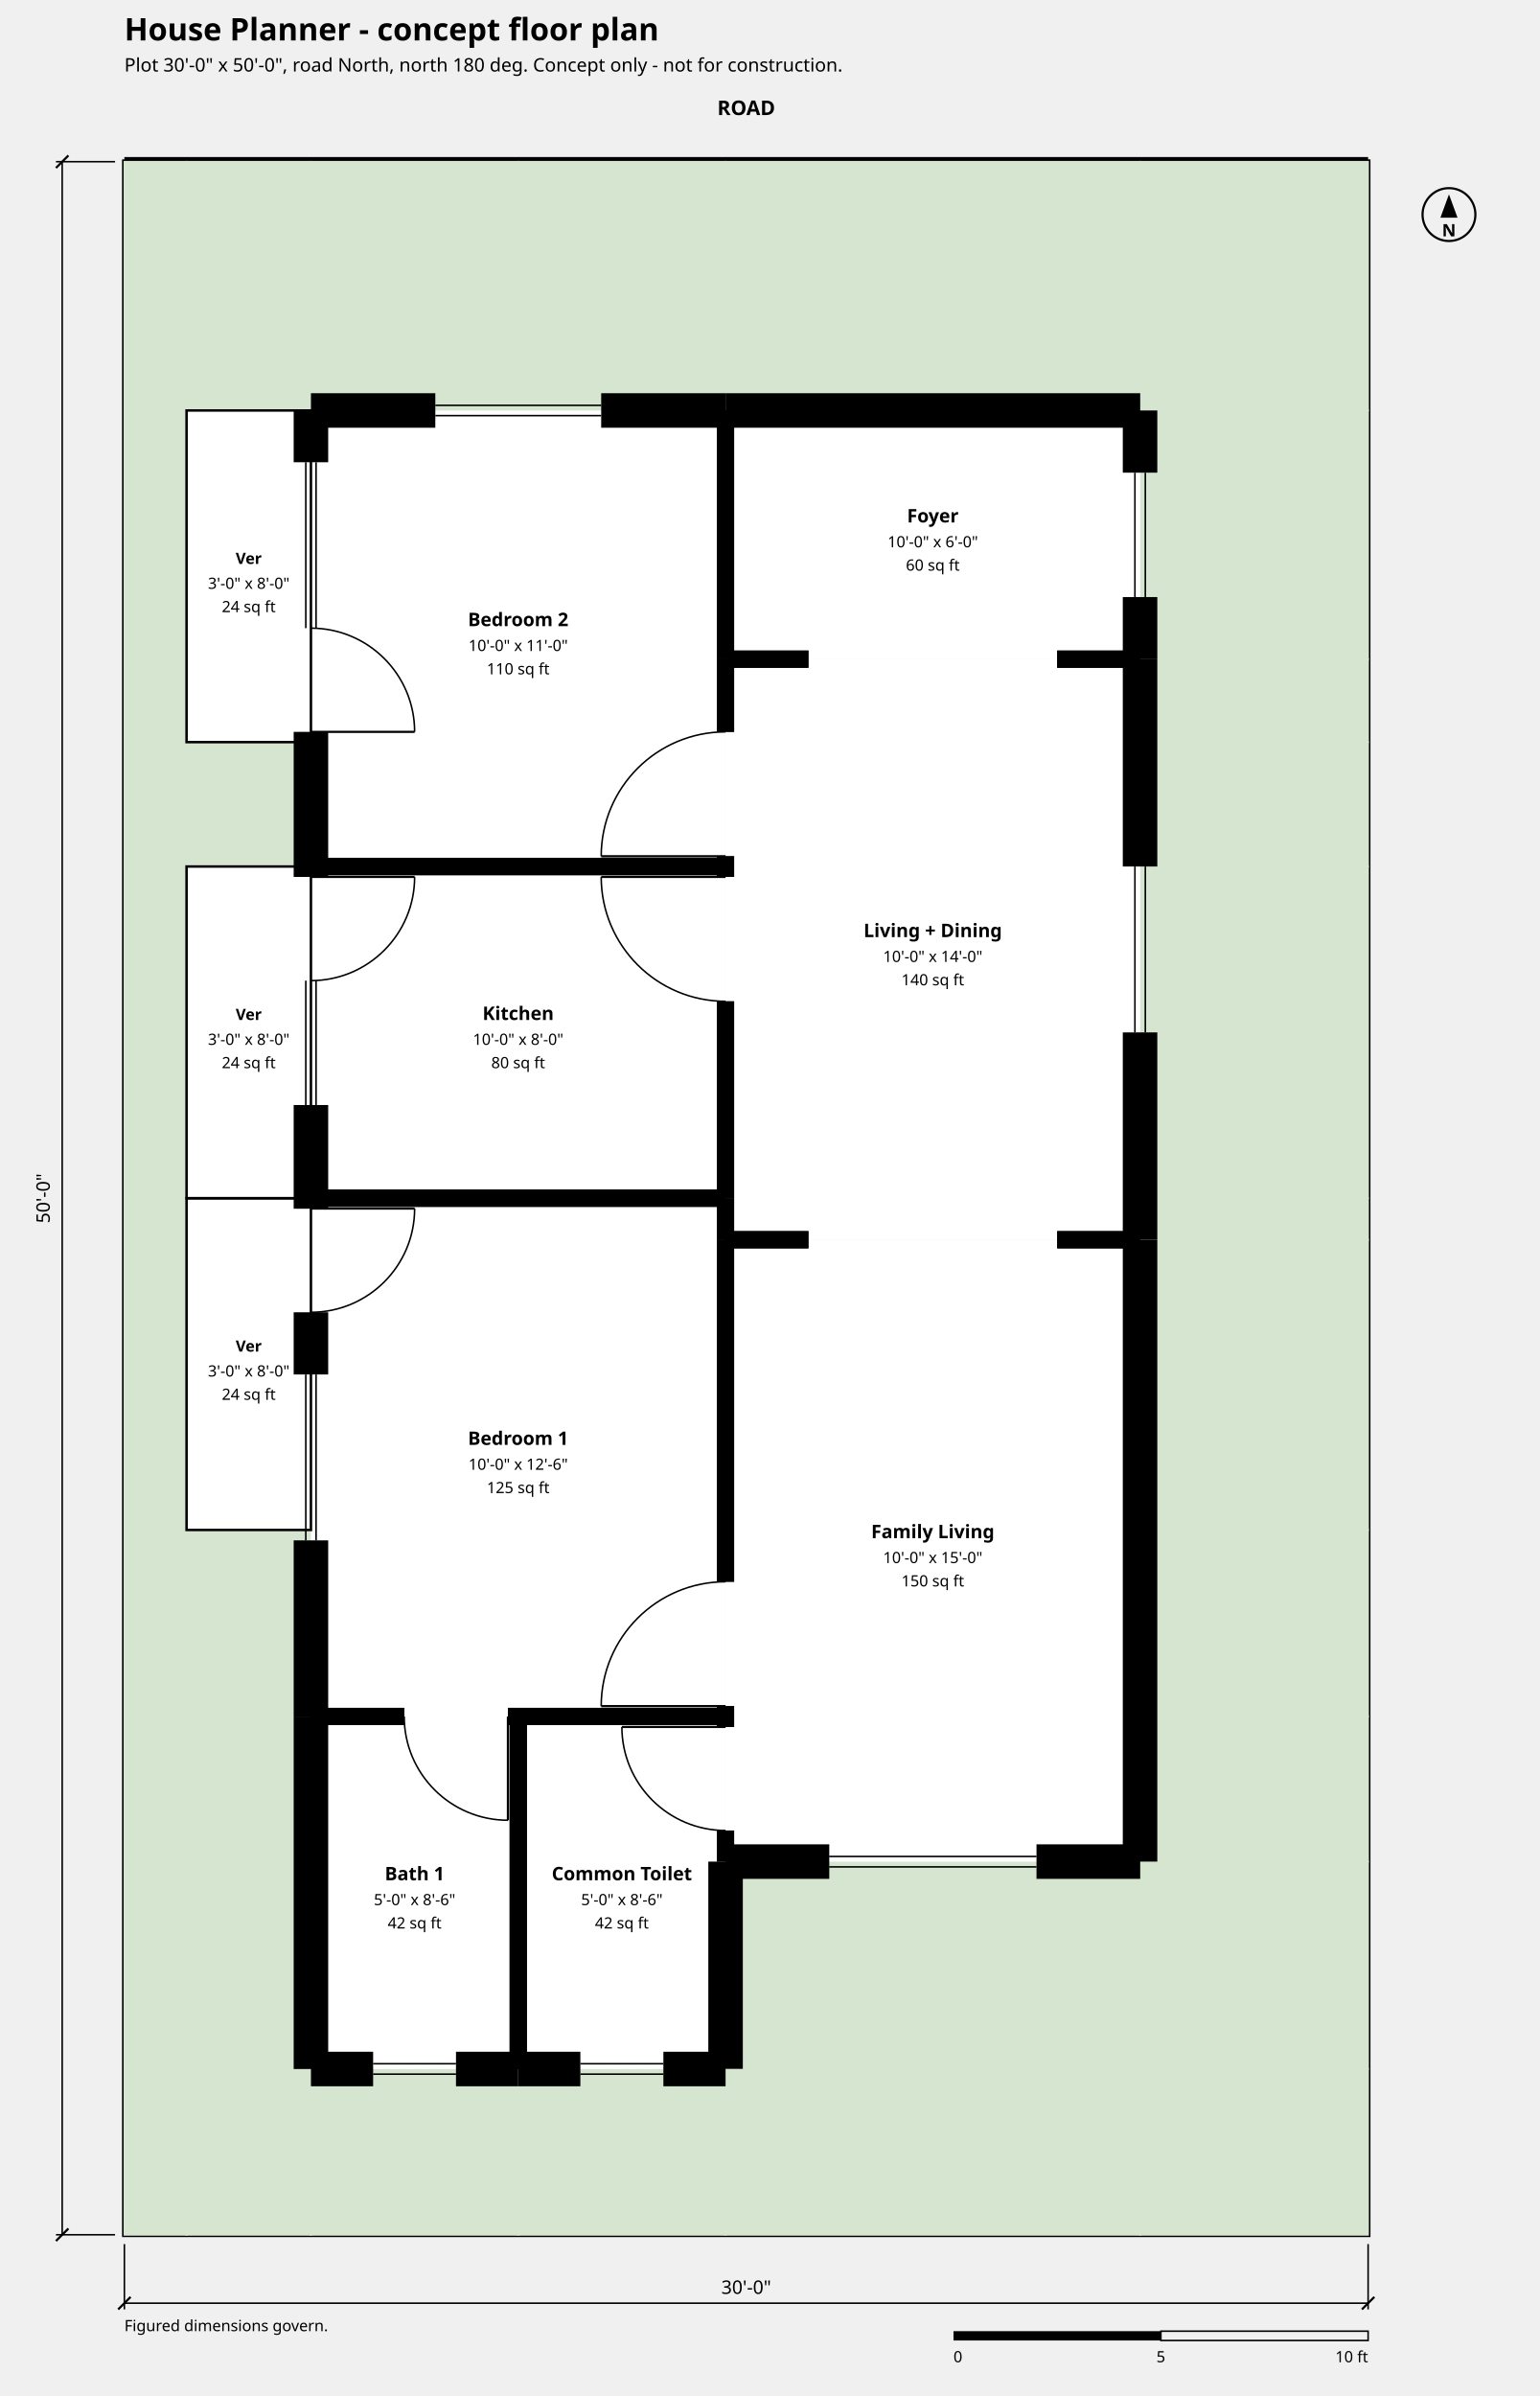
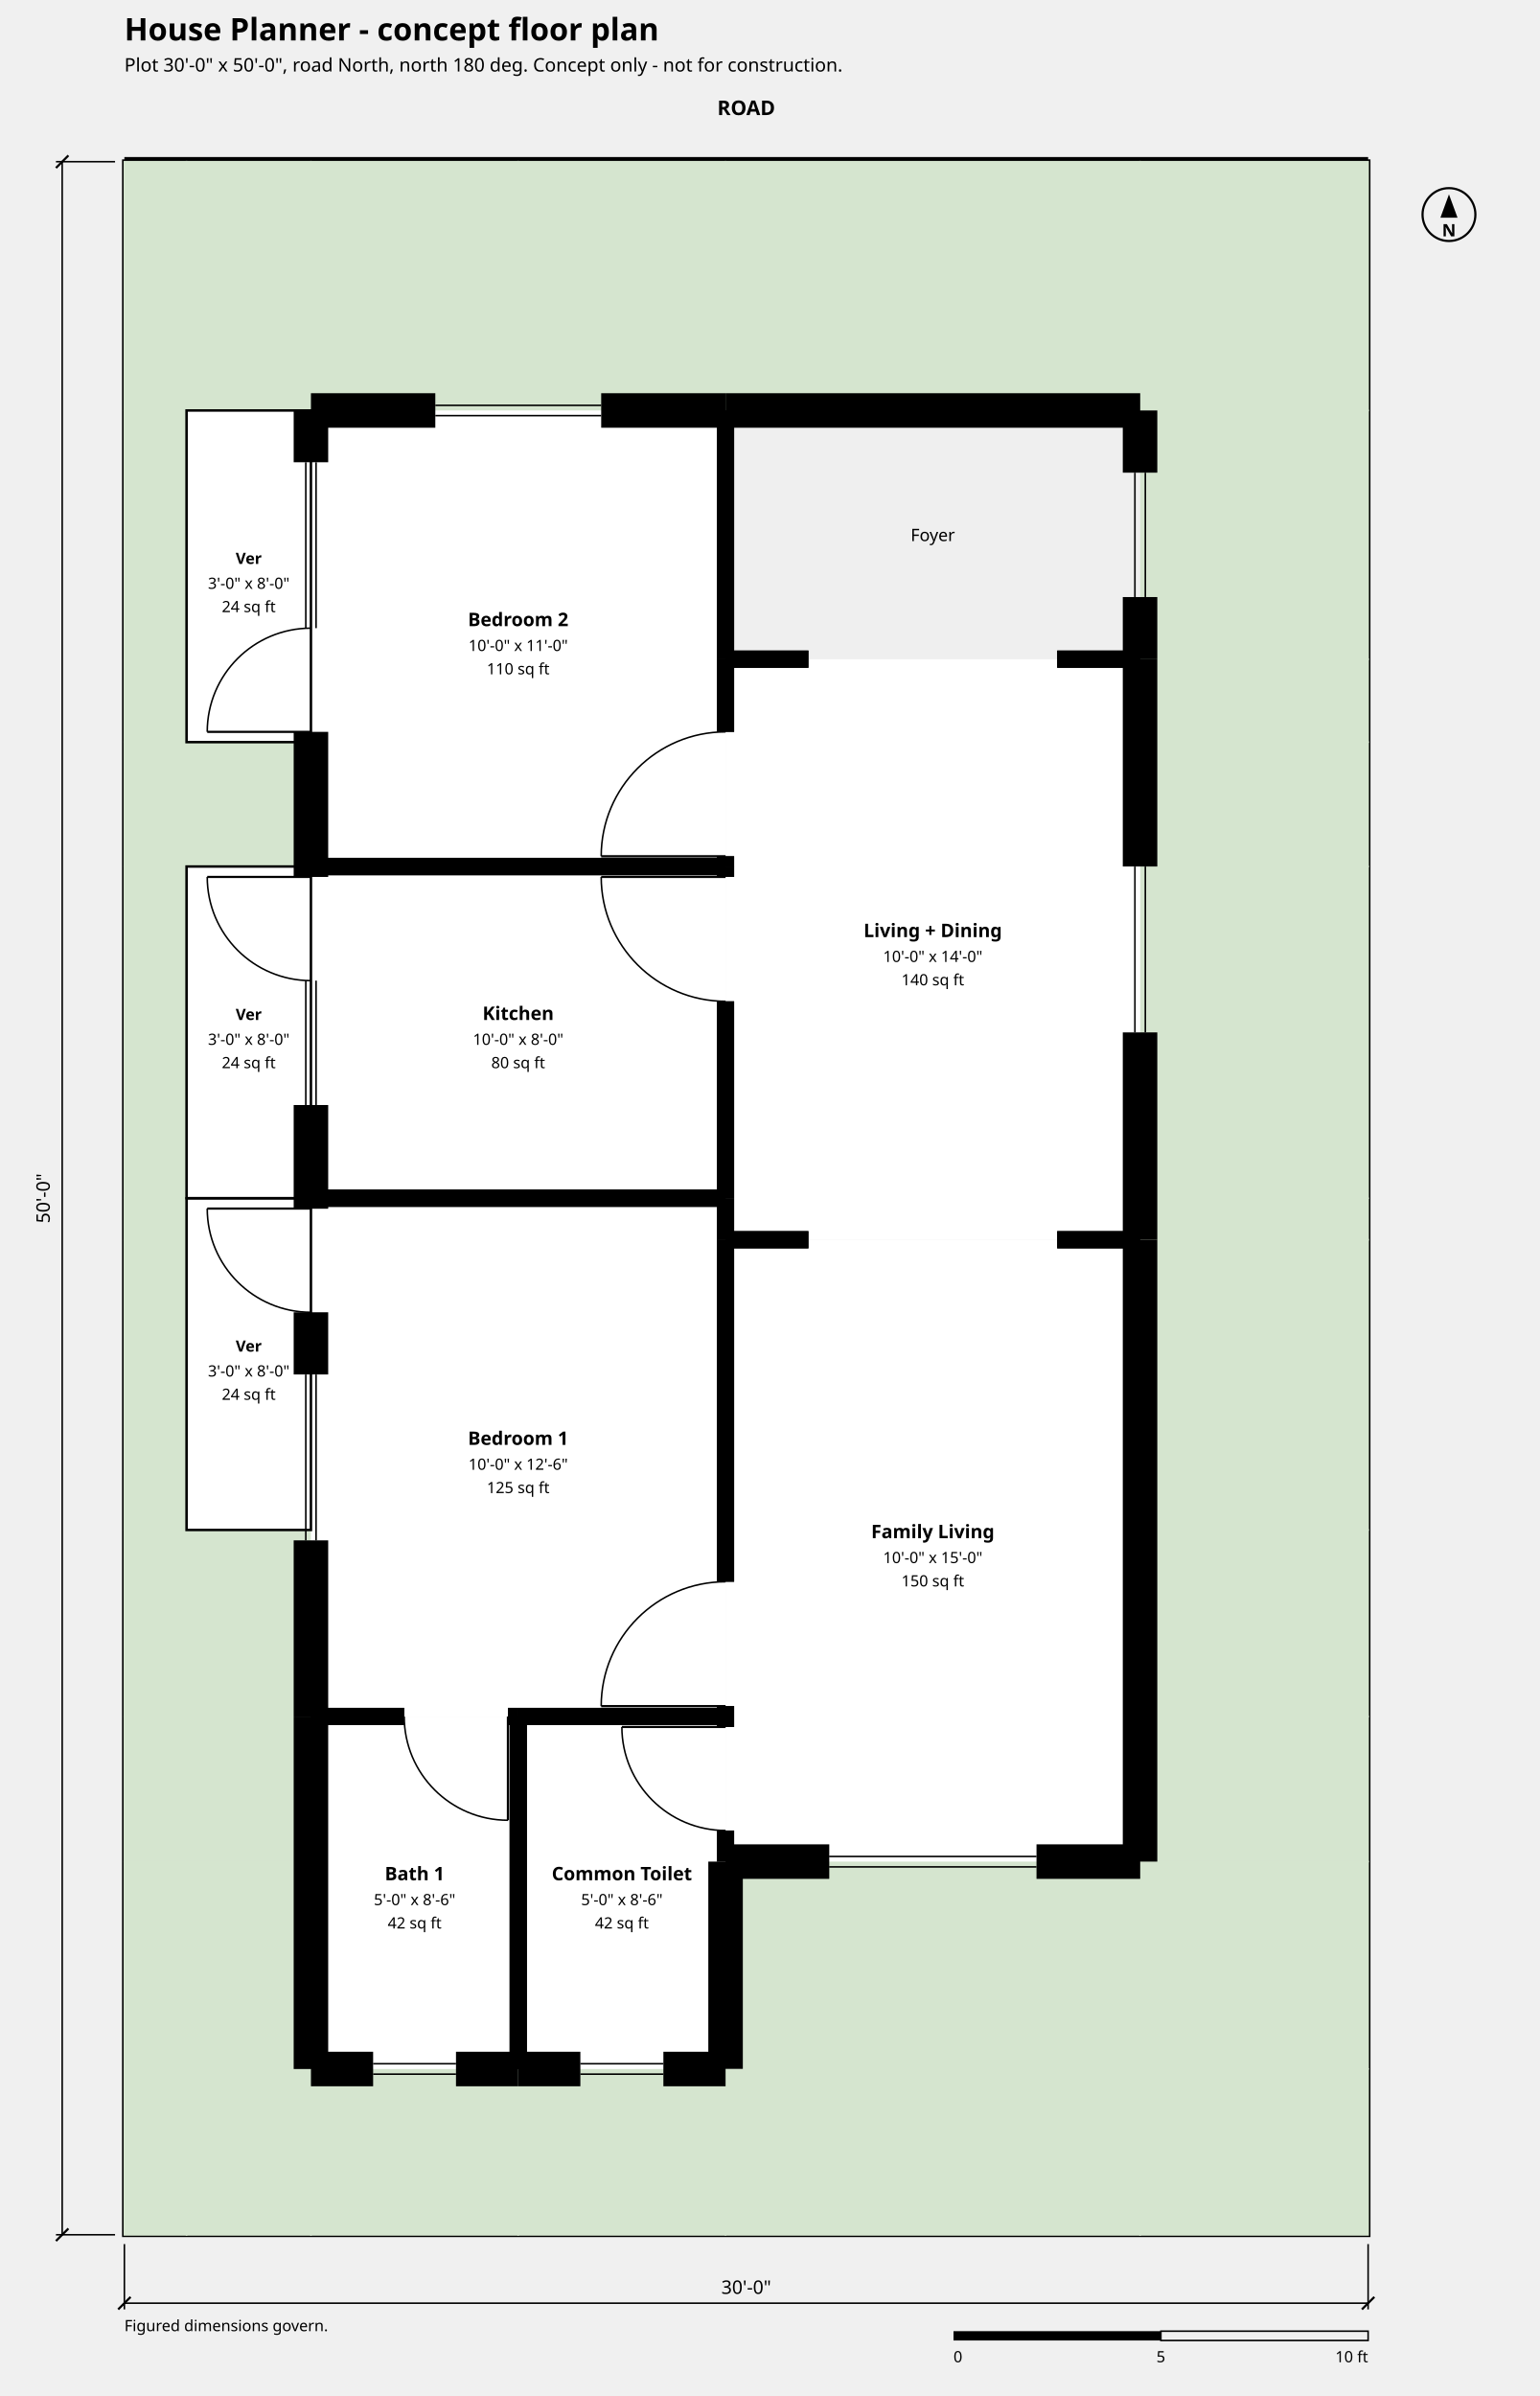
<svg xmlns="http://www.w3.org/2000/svg" viewBox="0 0 990 1541" style="width:100%;height:auto;max-width:960px;background:#fff" font-family="sans-serif">
  <text x="80" y="26" font-size="20" font-weight="bold">House Planner - concept floor plan</text>
  <text x="80" y="46" font-size="12">Plot 30'-0" x 50'-0", road North, north 180 deg. Concept only - not for construction.</text>
  <rect x="80.0" y="104.0" width="800.0" height="1333.3" fill="none" stroke="#000" stroke-width="3" />
  <rect x="120.0" y="264.0" width="720.0" height="1066.7" fill="none" stroke="#000" stroke-width="1.2" stroke-dasharray="7 4" />
  <text x="124.0" y="278.0" font-size="10">setback line</text>
  <line x1="80.0" y1="104.0" x2="880.0" y2="104.0" stroke="#000" stroke-width="6" />
  <text x="480.0" y="74.0" font-size="13" font-weight="bold" text-anchor="middle">ROAD</text>
  <rect x="79.5" y="103.5" width="41.0" height="161.0" fill="#d5e5cf" stroke="none" />
  <rect x="79.5" y="263.5" width="41.0" height="161.0" fill="#d5e5cf" stroke="none" />
  <rect x="79.5" y="423.5" width="41.0" height="54.3" fill="#d5e5cf" stroke="none" />
  <rect x="79.5" y="476.8" width="41.0" height="81.0" fill="#d5e5cf" stroke="none" />
  <rect x="79.5" y="556.8" width="41.0" height="214.3" fill="#d5e5cf" stroke="none" />
  <rect x="79.5" y="770.2" width="41.0" height="27.7" fill="#d5e5cf" stroke="none" />
  <rect x="79.5" y="796.8" width="41.0" height="187.7" fill="#d5e5cf" stroke="none" />
  <rect x="79.5" y="983.5" width="41.0" height="121.0" fill="#d5e5cf" stroke="none" />
  <rect x="79.5" y="1103.5" width="41.0" height="94.3" fill="#d5e5cf" stroke="none" />
  <rect x="79.5" y="1196.8" width="41.0" height="134.3" fill="#d5e5cf" stroke="none" />
  <rect x="79.5" y="1330.2" width="41.0" height="107.7" fill="#d5e5cf" stroke="none" />
  <rect x="119.5" y="103.5" width="81.0" height="161.0" fill="#d5e5cf" stroke="none" />
  <rect x="119.5" y="476.8" width="81.0" height="81.0" fill="#d5e5cf" stroke="none" />
  <rect x="119.5" y="983.5" width="81.0" height="121.0" fill="#d5e5cf" stroke="none" />
  <rect x="119.5" y="1103.5" width="81.0" height="94.3" fill="#d5e5cf" stroke="none" />
  <rect x="119.5" y="1196.8" width="81.0" height="134.3" fill="#d5e5cf" stroke="none" />
  <rect x="119.5" y="1330.2" width="81.0" height="107.7" fill="#d5e5cf" stroke="none" />
  <rect x="199.5" y="103.5" width="134.3" height="161.0" fill="#d5e5cf" stroke="none" />
  <rect x="199.5" y="1330.2" width="134.3" height="107.7" fill="#d5e5cf" stroke="none" />
  <rect x="332.8" y="103.5" width="134.3" height="161.0" fill="#d5e5cf" stroke="none" />
  <rect x="332.8" y="1330.2" width="134.3" height="107.7" fill="#d5e5cf" stroke="none" />
  <rect x="466.2" y="103.5" width="267.7" height="161.0" fill="#d5e5cf" stroke="none" />
  <rect x="466.2" y="1196.8" width="267.7" height="134.3" fill="#d5e5cf" stroke="none" />
  <rect x="466.2" y="1330.2" width="267.7" height="107.7" fill="#d5e5cf" stroke="none" />
  <rect x="732.8" y="103.5" width="147.7" height="161.0" fill="#d5e5cf" stroke="none" />
  <rect x="732.8" y="263.5" width="147.7" height="161.0" fill="#d5e5cf" stroke="none" />
  <rect x="732.8" y="423.5" width="147.7" height="54.3" fill="#d5e5cf" stroke="none" />
  <rect x="732.8" y="476.8" width="147.7" height="81.0" fill="#d5e5cf" stroke="none" />
  <rect x="732.8" y="556.8" width="147.7" height="214.3" fill="#d5e5cf" stroke="none" />
  <rect x="732.8" y="770.2" width="147.7" height="27.7" fill="#d5e5cf" stroke="none" />
  <rect x="732.8" y="796.8" width="147.7" height="187.7" fill="#d5e5cf" stroke="none" />
  <rect x="732.8" y="983.5" width="147.7" height="121.0" fill="#d5e5cf" stroke="none" />
  <rect x="732.8" y="1103.5" width="147.7" height="94.3" fill="#d5e5cf" stroke="none" />
  <rect x="732.8" y="1196.8" width="147.7" height="134.3" fill="#d5e5cf" stroke="none" />
  <rect x="732.8" y="1330.2" width="147.7" height="107.7" fill="#d5e5cf" stroke="none" />
  <g>
-     <rect x="466.7" y="264.0" width="266.7" height="160.0" fill="#fff" stroke="none" />
-     <text x="600.0" y="336.0" font-size="12" font-weight="bold" text-anchor="middle">Foyer</text>
-     <text x="600.0" y="352.0" font-size="10" text-anchor="middle">10'-0" x 6'-0"</text>
-     <text x="600.0" y="367.0" font-size="10" text-anchor="middle">60 sq ft</text>
+     <rect x="466.7" y="264.0" width="266.7" height="160.0" fill="#efefef" stroke="none" />
+     <text x="600.0" y="348.0" font-size="11" text-anchor="middle">Foyer</text>
  </g>
  <g>
    <rect x="466.7" y="424.0" width="266.7" height="373.3" fill="#fff" stroke="none" />
    <text x="600.0" y="602.7" font-size="12" font-weight="bold" text-anchor="middle">Living + Dining</text>
    <text x="600.0" y="618.7" font-size="10" text-anchor="middle">10'-0" x 14'-0"</text>
    <text x="600.0" y="633.7" font-size="10" text-anchor="middle">140 sq ft</text>
  </g>
  <g>
    <rect x="466.7" y="797.3" width="266.7" height="400.0" fill="#fff" stroke="none" />
    <text x="600.0" y="989.3" font-size="12" font-weight="bold" text-anchor="middle">Family Living</text>
    <text x="600.0" y="1005.3" font-size="10" text-anchor="middle">10'-0" x 15'-0"</text>
    <text x="600.0" y="1020.3" font-size="10" text-anchor="middle">150 sq ft</text>
  </g>
  <g>
    <rect x="200.0" y="1104.0" width="133.3" height="226.7" fill="#fff" stroke="none" />
    <text x="266.7" y="1209.3" font-size="12" font-weight="bold" text-anchor="middle">Bath 1</text>
    <text x="266.7" y="1225.3" font-size="10" text-anchor="middle">5'-0" x 8'-6"</text>
    <text x="266.7" y="1240.3" font-size="10" text-anchor="middle">42 sq ft</text>
  </g>
  <g>
    <rect x="333.3" y="1104.0" width="133.3" height="226.7" fill="#fff" stroke="none" />
    <text x="400.0" y="1209.3" font-size="12" font-weight="bold" text-anchor="middle">Common Toilet</text>
    <text x="400.0" y="1225.3" font-size="10" text-anchor="middle">5'-0" x 8'-6"</text>
    <text x="400.0" y="1240.3" font-size="10" text-anchor="middle">42 sq ft</text>
  </g>
  <g>
    <rect x="200.0" y="770.7" width="266.7" height="333.3" fill="#fff" stroke="none" />
    <text x="333.3" y="929.3" font-size="12" font-weight="bold" text-anchor="middle">Bedroom 1</text>
    <text x="333.3" y="945.3" font-size="10" text-anchor="middle">10'-0" x 12'-6"</text>
    <text x="333.3" y="960.3" font-size="10" text-anchor="middle">125 sq ft</text>
  </g>
  <g>
    <rect x="200.0" y="557.3" width="266.7" height="213.3" fill="#fff" stroke="none" />
    <text x="333.3" y="656.0" font-size="12" font-weight="bold" text-anchor="middle">Kitchen</text>
    <text x="333.3" y="672.0" font-size="10" text-anchor="middle">10'-0" x 8'-0"</text>
    <text x="333.3" y="687.0" font-size="10" text-anchor="middle">80 sq ft</text>
  </g>
  <g>
    <rect x="200.0" y="264.0" width="266.7" height="293.3" fill="#fff" stroke="none" />
    <text x="333.3" y="402.7" font-size="12" font-weight="bold" text-anchor="middle">Bedroom 2</text>
    <text x="333.3" y="418.7" font-size="10" text-anchor="middle">10'-0" x 11'-0"</text>
    <text x="333.3" y="433.7" font-size="10" text-anchor="middle">110 sq ft</text>
  </g>
  <g>
    <rect x="120.0" y="770.7" width="80.0" height="213.3" fill="#fff" stroke="#000" stroke-width="1.6" />
    <text x="160.0" y="869.3" font-size="10" font-weight="bold" text-anchor="middle">Ver</text>
    <text x="160.0" y="885.3" font-size="10" text-anchor="middle">3'-0" x 8'-0"</text>
    <text x="160.0" y="900.3" font-size="10" text-anchor="middle">24 sq ft</text>
  </g>
  <g>
    <rect x="120.0" y="264.0" width="80.0" height="213.3" fill="#fff" stroke="#000" stroke-width="1.6" />
    <text x="160.0" y="362.7" font-size="10" font-weight="bold" text-anchor="middle">Ver</text>
    <text x="160.0" y="378.7" font-size="10" text-anchor="middle">3'-0" x 8'-0"</text>
    <text x="160.0" y="393.7" font-size="10" text-anchor="middle">24 sq ft</text>
  </g>
  <g>
    <rect x="120.0" y="557.3" width="80.0" height="213.3" fill="#fff" stroke="#000" stroke-width="1.6" />
    <text x="160.0" y="656.0" font-size="10" font-weight="bold" text-anchor="middle">Ver</text>
    <text x="160.0" y="672.0" font-size="10" text-anchor="middle">3'-0" x 8'-0"</text>
    <text x="160.0" y="687.0" font-size="10" text-anchor="middle">24 sq ft</text>
  </g>
  <rect x="466.7" y="418.4" width="53.3" height="11.1" fill="#000" stroke="none" />
  <rect x="680.0" y="418.4" width="53.3" height="11.1" fill="#000" stroke="none" />
  <rect x="466.7" y="252.9" width="266.7" height="22.2" fill="#000" stroke="none" />
  <rect x="722.2" y="264.0" width="22.2" height="40.0" fill="#000" stroke="none" />
  <rect x="722.2" y="384.0" width="22.2" height="40.0" fill="#000" stroke="none" />
  <rect x="461.1" y="264.0" width="11.1" height="160.0" fill="#000" stroke="none" />
  <rect x="466.7" y="791.8" width="53.3" height="11.1" fill="#000" stroke="none" />
  <rect x="680.0" y="791.8" width="53.3" height="11.1" fill="#000" stroke="none" />
  <rect x="466.7" y="418.4" width="53.3" height="11.1" fill="#000" stroke="none" />
  <rect x="680.0" y="418.4" width="53.3" height="11.1" fill="#000" stroke="none" />
  <rect x="722.2" y="424.0" width="22.2" height="133.3" fill="#000" stroke="none" />
  <rect x="722.2" y="664.0" width="22.2" height="133.3" fill="#000" stroke="none" />
  <rect x="461.1" y="770.7" width="11.1" height="26.7" fill="#000" stroke="none" />
  <rect x="461.1" y="557.3" width="11.1" height="6.7" fill="#000" stroke="none" />
  <rect x="461.1" y="644.0" width="11.1" height="126.7" fill="#000" stroke="none" />
  <rect x="461.1" y="424.0" width="11.1" height="46.7" fill="#000" stroke="none" />
  <rect x="461.1" y="550.7" width="11.1" height="6.7" fill="#000" stroke="none" />
  <rect x="466.7" y="1186.2" width="66.7" height="22.2" fill="#000" stroke="none" />
  <rect x="666.7" y="1186.2" width="66.7" height="22.2" fill="#000" stroke="none" />
  <rect x="466.7" y="791.8" width="53.3" height="11.1" fill="#000" stroke="none" />
  <rect x="680.0" y="791.8" width="53.3" height="11.1" fill="#000" stroke="none" />
  <rect x="722.2" y="797.3" width="22.2" height="400.0" fill="#000" stroke="none" />
  <rect x="461.1" y="1104.0" width="11.1" height="6.7" fill="#000" stroke="none" />
  <rect x="461.1" y="1177.3" width="11.1" height="20.0" fill="#000" stroke="none" />
  <rect x="461.1" y="797.3" width="11.1" height="220.0" fill="#000" stroke="none" />
  <rect x="461.1" y="1097.3" width="11.1" height="6.7" fill="#000" stroke="none" />
  <rect x="200.0" y="1319.6" width="40.0" height="22.2" fill="#000" stroke="none" />
  <rect x="293.3" y="1319.6" width="40.0" height="22.2" fill="#000" stroke="none" />
  <rect x="200.0" y="1098.4" width="60.0" height="11.1" fill="#000" stroke="none" />
  <rect x="326.7" y="1098.4" width="6.7" height="11.1" fill="#000" stroke="none" />
  <rect x="327.8" y="1104.0" width="11.1" height="226.7" fill="#000" stroke="none" />
  <rect x="188.9" y="1104.0" width="22.2" height="226.7" fill="#000" stroke="none" />
  <rect x="333.3" y="1319.6" width="40.0" height="22.2" fill="#000" stroke="none" />
  <rect x="426.7" y="1319.6" width="40.0" height="22.2" fill="#000" stroke="none" />
  <rect x="333.3" y="1098.4" width="133.3" height="11.1" fill="#000" stroke="none" />
  <rect x="455.6" y="1197.3" width="22.2" height="133.3" fill="#000" stroke="none" />
  <rect x="461.1" y="1104.0" width="11.1" height="6.7" fill="#000" stroke="none" />
  <rect x="461.1" y="1177.3" width="11.1" height="20.0" fill="#000" stroke="none" />
  <rect x="327.8" y="1104.0" width="11.1" height="226.7" fill="#000" stroke="none" />
  <rect x="200.0" y="1098.4" width="60.0" height="11.1" fill="#000" stroke="none" />
  <rect x="326.7" y="1098.4" width="6.7" height="11.1" fill="#000" stroke="none" />
  <rect x="333.3" y="1098.4" width="133.3" height="11.1" fill="#000" stroke="none" />
  <rect x="200.0" y="765.1" width="266.7" height="11.1" fill="#000" stroke="none" />
  <rect x="461.1" y="770.7" width="11.1" height="26.7" fill="#000" stroke="none" />
  <rect x="461.1" y="797.3" width="11.1" height="220.0" fill="#000" stroke="none" />
  <rect x="461.1" y="1097.3" width="11.1" height="6.7" fill="#000" stroke="none" />
  <rect x="188.9" y="770.7" width="22.2" height="6.7" fill="#000" stroke="none" />
  <rect x="188.9" y="844.0" width="22.2" height="40.0" fill="#000" stroke="none" />
  <rect x="188.9" y="990.7" width="22.2" height="113.3" fill="#000" stroke="none" />
  <rect x="200.0" y="765.1" width="266.7" height="11.1" fill="#000" stroke="none" />
  <rect x="200.0" y="551.8" width="266.7" height="11.1" fill="#000" stroke="none" />
  <rect x="461.1" y="557.3" width="11.1" height="6.7" fill="#000" stroke="none" />
  <rect x="461.1" y="644.0" width="11.1" height="126.7" fill="#000" stroke="none" />
  <rect x="188.9" y="557.3" width="22.2" height="6.7" fill="#000" stroke="none" />
  <rect x="188.9" y="630.7" width="22.2" height="0.0" fill="#000" stroke="none" />
  <rect x="188.9" y="710.7" width="22.2" height="60.0" fill="#000" stroke="none" />
  <rect x="200.0" y="551.8" width="266.7" height="11.1" fill="#000" stroke="none" />
  <rect x="200.0" y="252.9" width="80.0" height="22.2" fill="#000" stroke="none" />
  <rect x="386.7" y="252.9" width="80.0" height="22.2" fill="#000" stroke="none" />
  <rect x="461.1" y="264.0" width="11.1" height="160.0" fill="#000" stroke="none" />
  <rect x="461.1" y="424.0" width="11.1" height="46.7" fill="#000" stroke="none" />
  <rect x="461.1" y="550.7" width="11.1" height="6.7" fill="#000" stroke="none" />
  <rect x="188.9" y="264.0" width="22.2" height="33.3" fill="#000" stroke="none" />
  <rect x="188.9" y="404.0" width="22.2" height="0.0" fill="#000" stroke="none" />
  <rect x="188.9" y="470.7" width="22.2" height="86.7" fill="#000" stroke="none" />
  <line x1="466.7" y1="1097.3" x2="386.7" y2="1097.3" stroke="#000" stroke-width="1.4" />
  <path d="M 386.7 1097.3 A 80.0 80.0 0 0 1 466.7 1017.3" fill="none" stroke="#000" stroke-width="1" />
  <line x1="466.7" y1="550.7" x2="386.7" y2="550.7" stroke="#000" stroke-width="1.4" />
  <path d="M 386.7 550.7 A 80.0 80.0 0 0 1 466.7 470.7" fill="none" stroke="#000" stroke-width="1" />
  <line x1="466.7" y1="564.0" x2="386.7" y2="564.0" stroke="#000" stroke-width="1.4" />
  <path d="M 386.7 564.0 A 80.0 80.0 0 0 0 466.7 644.0" fill="none" stroke="#000" stroke-width="1" />
-   <line x1="200.0" y1="564.0" x2="266.7" y2="564.0" stroke="#000" stroke-width="1.4" />
-   <path d="M 266.7 564.0 A 66.7 66.7 0 0 1 200.0 630.7" fill="none" stroke="#000" stroke-width="1" />
+   <line x1="200.0" y1="564.0" x2="133.3" y2="564.0" stroke="#000" stroke-width="1.4" />
+   <path d="M 133.3 564.0 A 66.7 66.7 0 0 0 200.0 630.7" fill="none" stroke="#000" stroke-width="1" />
  <line x1="326.7" y1="1104.0" x2="326.7" y2="1170.7" stroke="#000" stroke-width="1.4" />
  <path d="M 326.7 1170.7 A 66.7 66.7 0 0 1 260.0 1104.0" fill="none" stroke="#000" stroke-width="1" />
  <line x1="466.7" y1="1110.7" x2="400.0" y2="1110.7" stroke="#000" stroke-width="1.4" />
  <path d="M 400.0 1110.7 A 66.7 66.7 0 0 0 466.7 1177.3" fill="none" stroke="#000" stroke-width="1" />
-   <line x1="200.0" y1="777.3" x2="266.7" y2="777.3" stroke="#000" stroke-width="1.4" />
-   <path d="M 266.7 777.3 A 66.7 66.7 0 0 1 200.0 844.0" fill="none" stroke="#000" stroke-width="1" />
-   <line x1="200.0" y1="470.7" x2="266.7" y2="470.7" stroke="#000" stroke-width="1.4" />
-   <path d="M 266.7 470.7 A 66.7 66.7 0 0 0 200.0 404.0" fill="none" stroke="#000" stroke-width="1" />
+   <line x1="200.0" y1="777.3" x2="133.3" y2="777.3" stroke="#000" stroke-width="1.4" />
+   <path d="M 133.3 777.3 A 66.7 66.7 0 0 0 200.0 844.0" fill="none" stroke="#000" stroke-width="1" />
+   <line x1="200.0" y1="470.7" x2="133.3" y2="470.7" stroke="#000" stroke-width="1.4" />
+   <path d="M 133.3 470.7 A 66.7 66.7 0 0 1 200.0 404.0" fill="none" stroke="#000" stroke-width="1" />
  <line x1="196.7" y1="884.0" x2="196.7" y2="990.7" stroke="#000" stroke-width="1" />
  <line x1="203.3" y1="884.0" x2="203.3" y2="990.7" stroke="#000" stroke-width="1" />
  <line x1="280.0" y1="267.3" x2="386.7" y2="267.3" stroke="#000" stroke-width="1" />
  <line x1="280.0" y1="260.7" x2="386.7" y2="260.7" stroke="#000" stroke-width="1" />
  <line x1="196.7" y1="297.3" x2="196.7" y2="404.0" stroke="#000" stroke-width="1" />
  <line x1="203.3" y1="297.3" x2="203.3" y2="404.0" stroke="#000" stroke-width="1" />
  <line x1="730.0" y1="557.3" x2="730.0" y2="664.0" stroke="#000" stroke-width="1" />
  <line x1="736.7" y1="557.3" x2="736.7" y2="664.0" stroke="#000" stroke-width="1" />
  <line x1="533.3" y1="1200.7" x2="666.7" y2="1200.7" stroke="#000" stroke-width="1" />
  <line x1="533.3" y1="1194.0" x2="666.7" y2="1194.0" stroke="#000" stroke-width="1" />
  <line x1="730.0" y1="304.0" x2="730.0" y2="384.0" stroke="#000" stroke-width="1" />
  <line x1="736.7" y1="304.0" x2="736.7" y2="384.0" stroke="#000" stroke-width="1" />
  <line x1="196.7" y1="630.7" x2="196.7" y2="710.7" stroke="#000" stroke-width="1" />
  <line x1="203.3" y1="630.7" x2="203.3" y2="710.7" stroke="#000" stroke-width="1" />
  <line x1="240.0" y1="1334.0" x2="293.3" y2="1334.0" stroke="#000" stroke-width="1" />
  <line x1="240.0" y1="1327.3" x2="293.3" y2="1327.3" stroke="#000" stroke-width="1" />
  <line x1="373.3" y1="1334.0" x2="426.7" y2="1334.0" stroke="#000" stroke-width="1" />
  <line x1="373.3" y1="1327.3" x2="426.7" y2="1327.3" stroke="#000" stroke-width="1" />
  <line x1="80.0" y1="1443.3" x2="80.0" y2="1485.3" stroke="#000" stroke-width="1" />
  <line x1="880.0" y1="1443.3" x2="880.0" y2="1485.3" stroke="#000" stroke-width="1" />
  <line x1="80.0" y1="1481.3" x2="880.0" y2="1481.3" stroke="#000" stroke-width="1" />
  <line x1="76.0" y1="1485.3" x2="84.0" y2="1477.3" stroke="#000" stroke-width="1.4" />
  <line x1="876.0" y1="1485.3" x2="884.0" y2="1477.3" stroke="#000" stroke-width="1.4" />
  <text x="480.0" y="1475.3" font-size="12" text-anchor="middle">30'-0"</text>
  <line x1="74.0" y1="104.0" x2="36.0" y2="104.0" stroke="#000" stroke-width="1" />
  <line x1="74.0" y1="1437.3" x2="36.0" y2="1437.3" stroke="#000" stroke-width="1" />
  <line x1="40.0" y1="104.0" x2="40.0" y2="1437.3" stroke="#000" stroke-width="1" />
  <line x1="36.0" y1="108.0" x2="44.0" y2="100.0" stroke="#000" stroke-width="1.4" />
  <line x1="36.0" y1="1441.3" x2="44.0" y2="1433.3" stroke="#000" stroke-width="1.4" />
  <text x="32.0" y="770.7" font-size="12" text-anchor="middle" transform="rotate(-90 32.0 770.7)">50'-0"</text>
  <g>
    <circle cx="932.0" cy="138.0" r="17" fill="none" stroke="#000" stroke-width="1.4" />
    <polygon points="932.0,125.0 926.5,140.0 937.5,140.0" fill="#000" />
    <text x="932.0" y="152.0" font-size="11" font-weight="bold" text-anchor="middle">N</text>
  </g>
  <g>
    <rect x="613.3" y="1499.3" width="133.3" height="6" fill="#000" />
    <rect x="746.7" y="1499.3" width="133.3" height="6" fill="none" stroke="#000" stroke-width="1" />
    <text x="613.3" y="1519.3" font-size="10">0</text>
    <text x="746.7" y="1519.3" font-size="10" text-anchor="middle">5</text>
    <text x="880.0" y="1519.3" font-size="10" text-anchor="end">10 ft</text>
  </g>
  <text x="80.0" y="1499.3" font-size="10">Figured dimensions govern.</text>
</svg>
